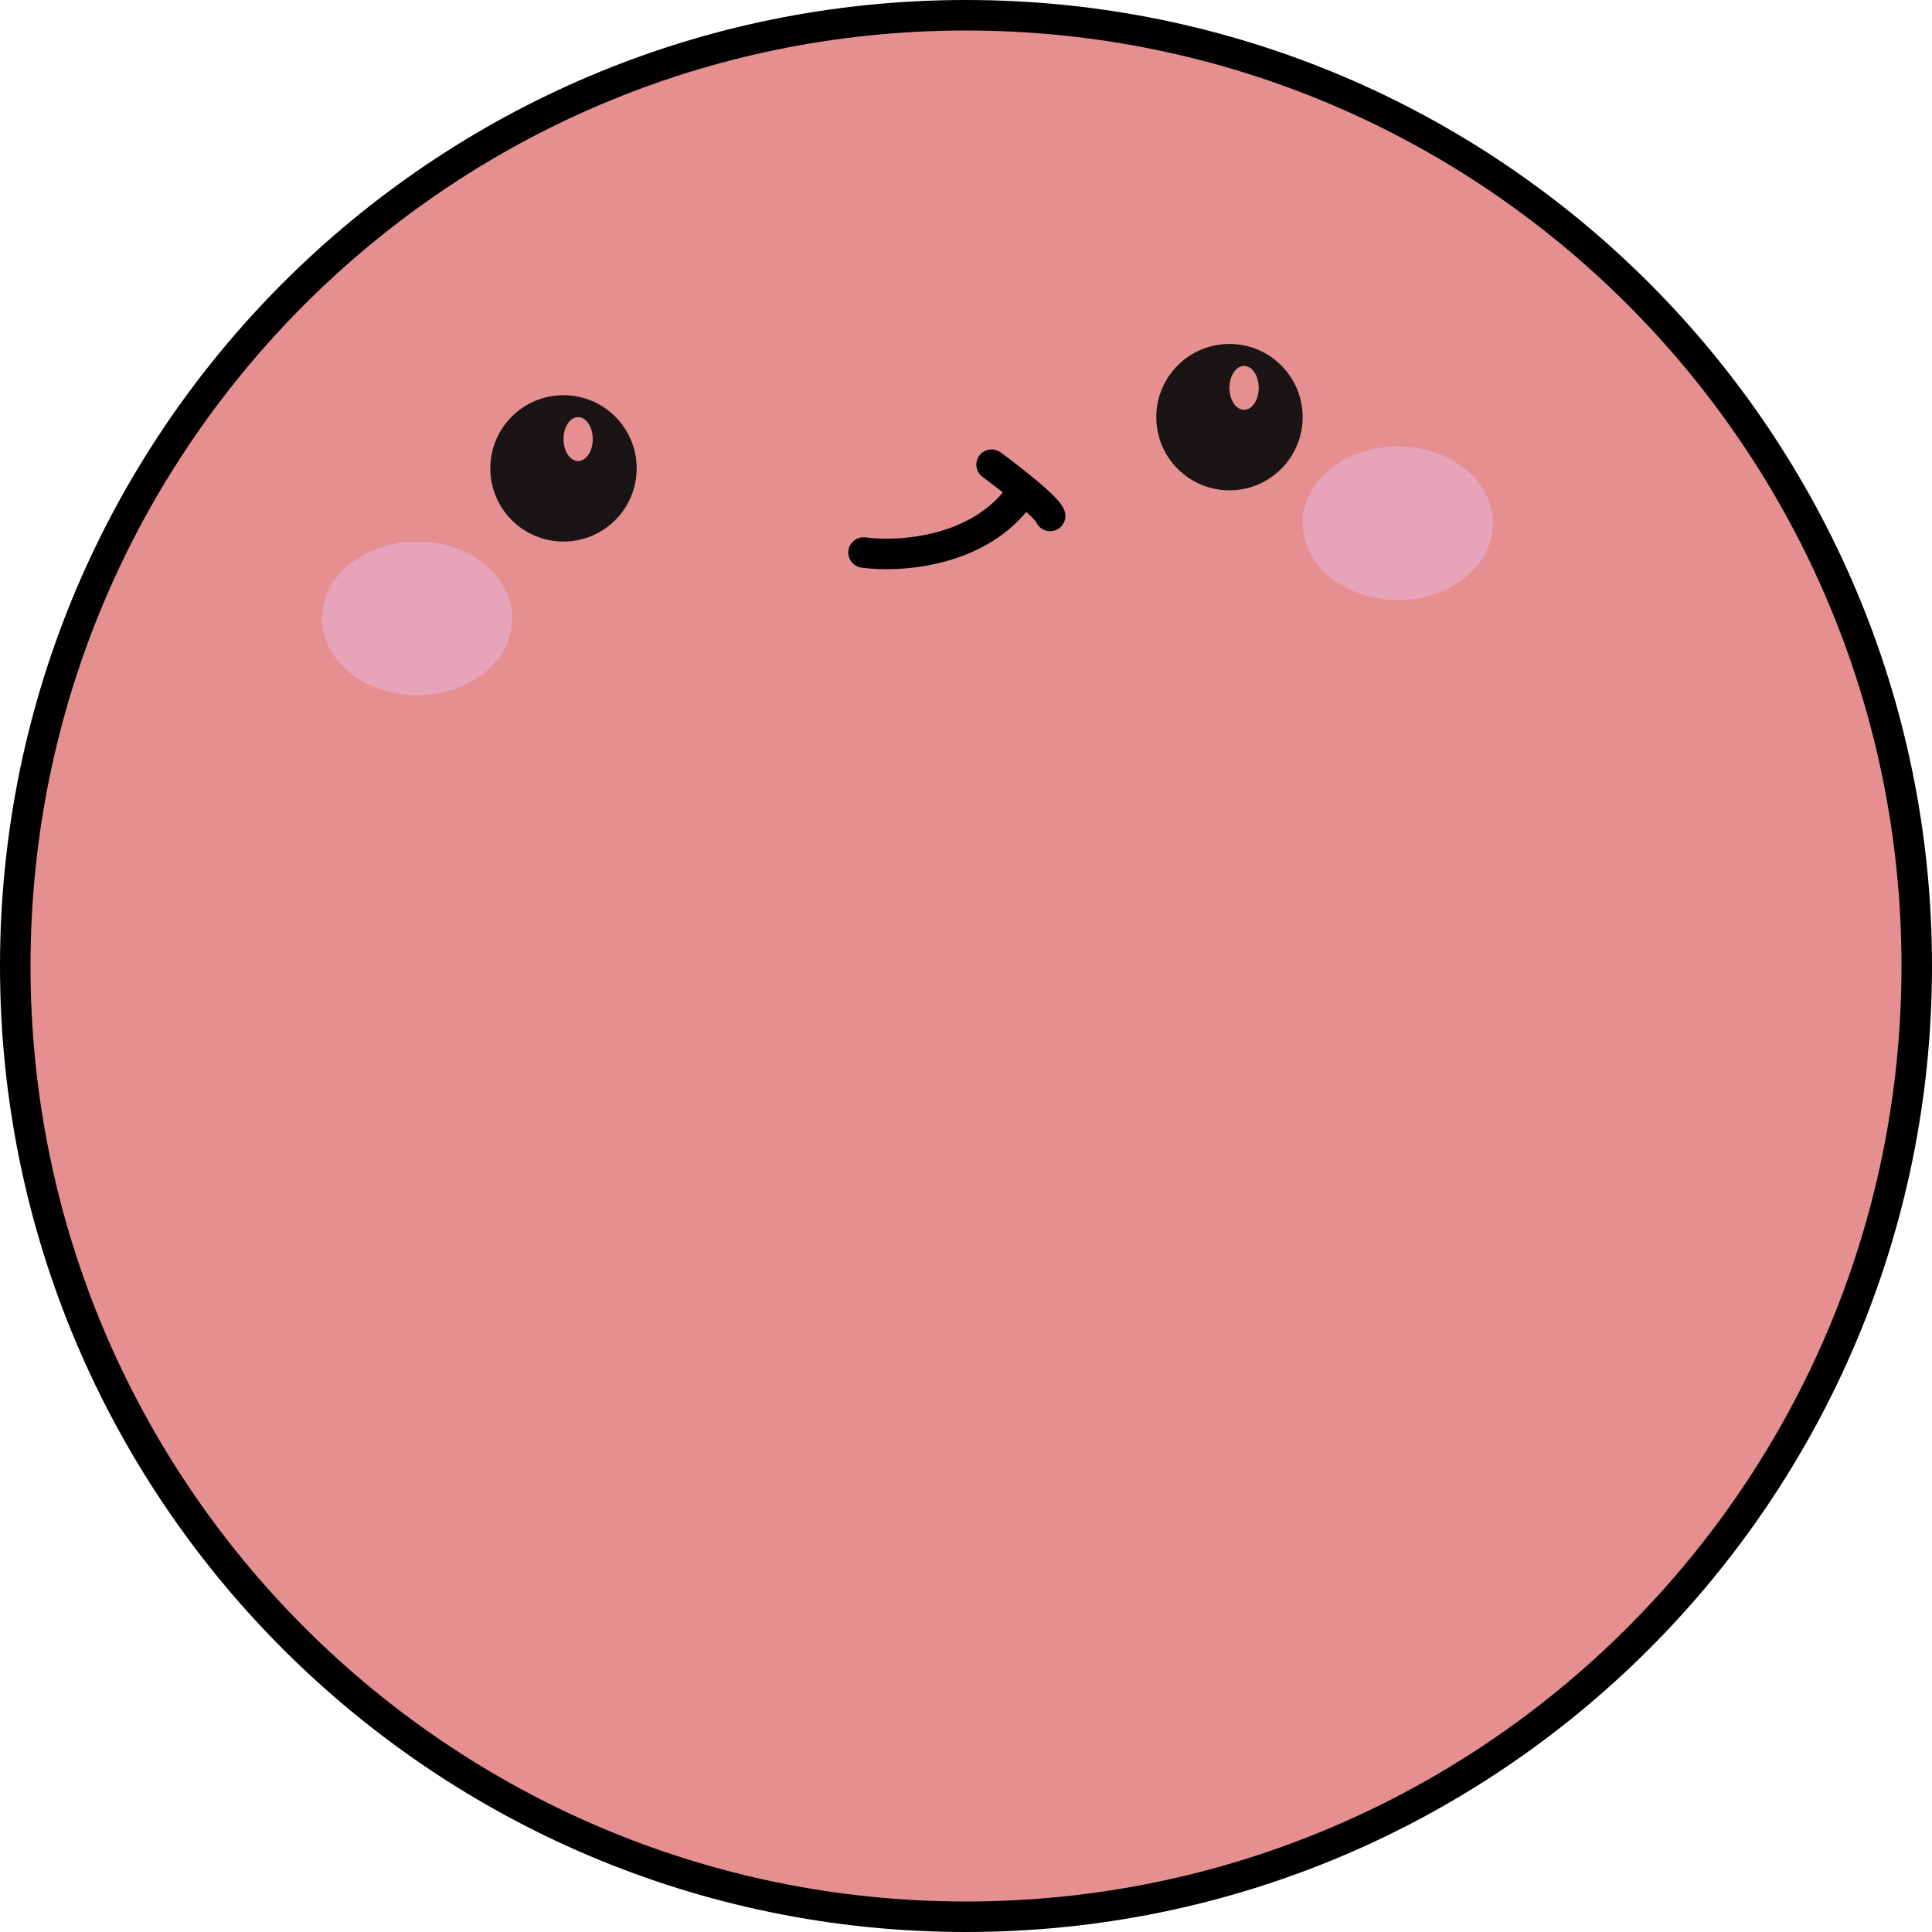
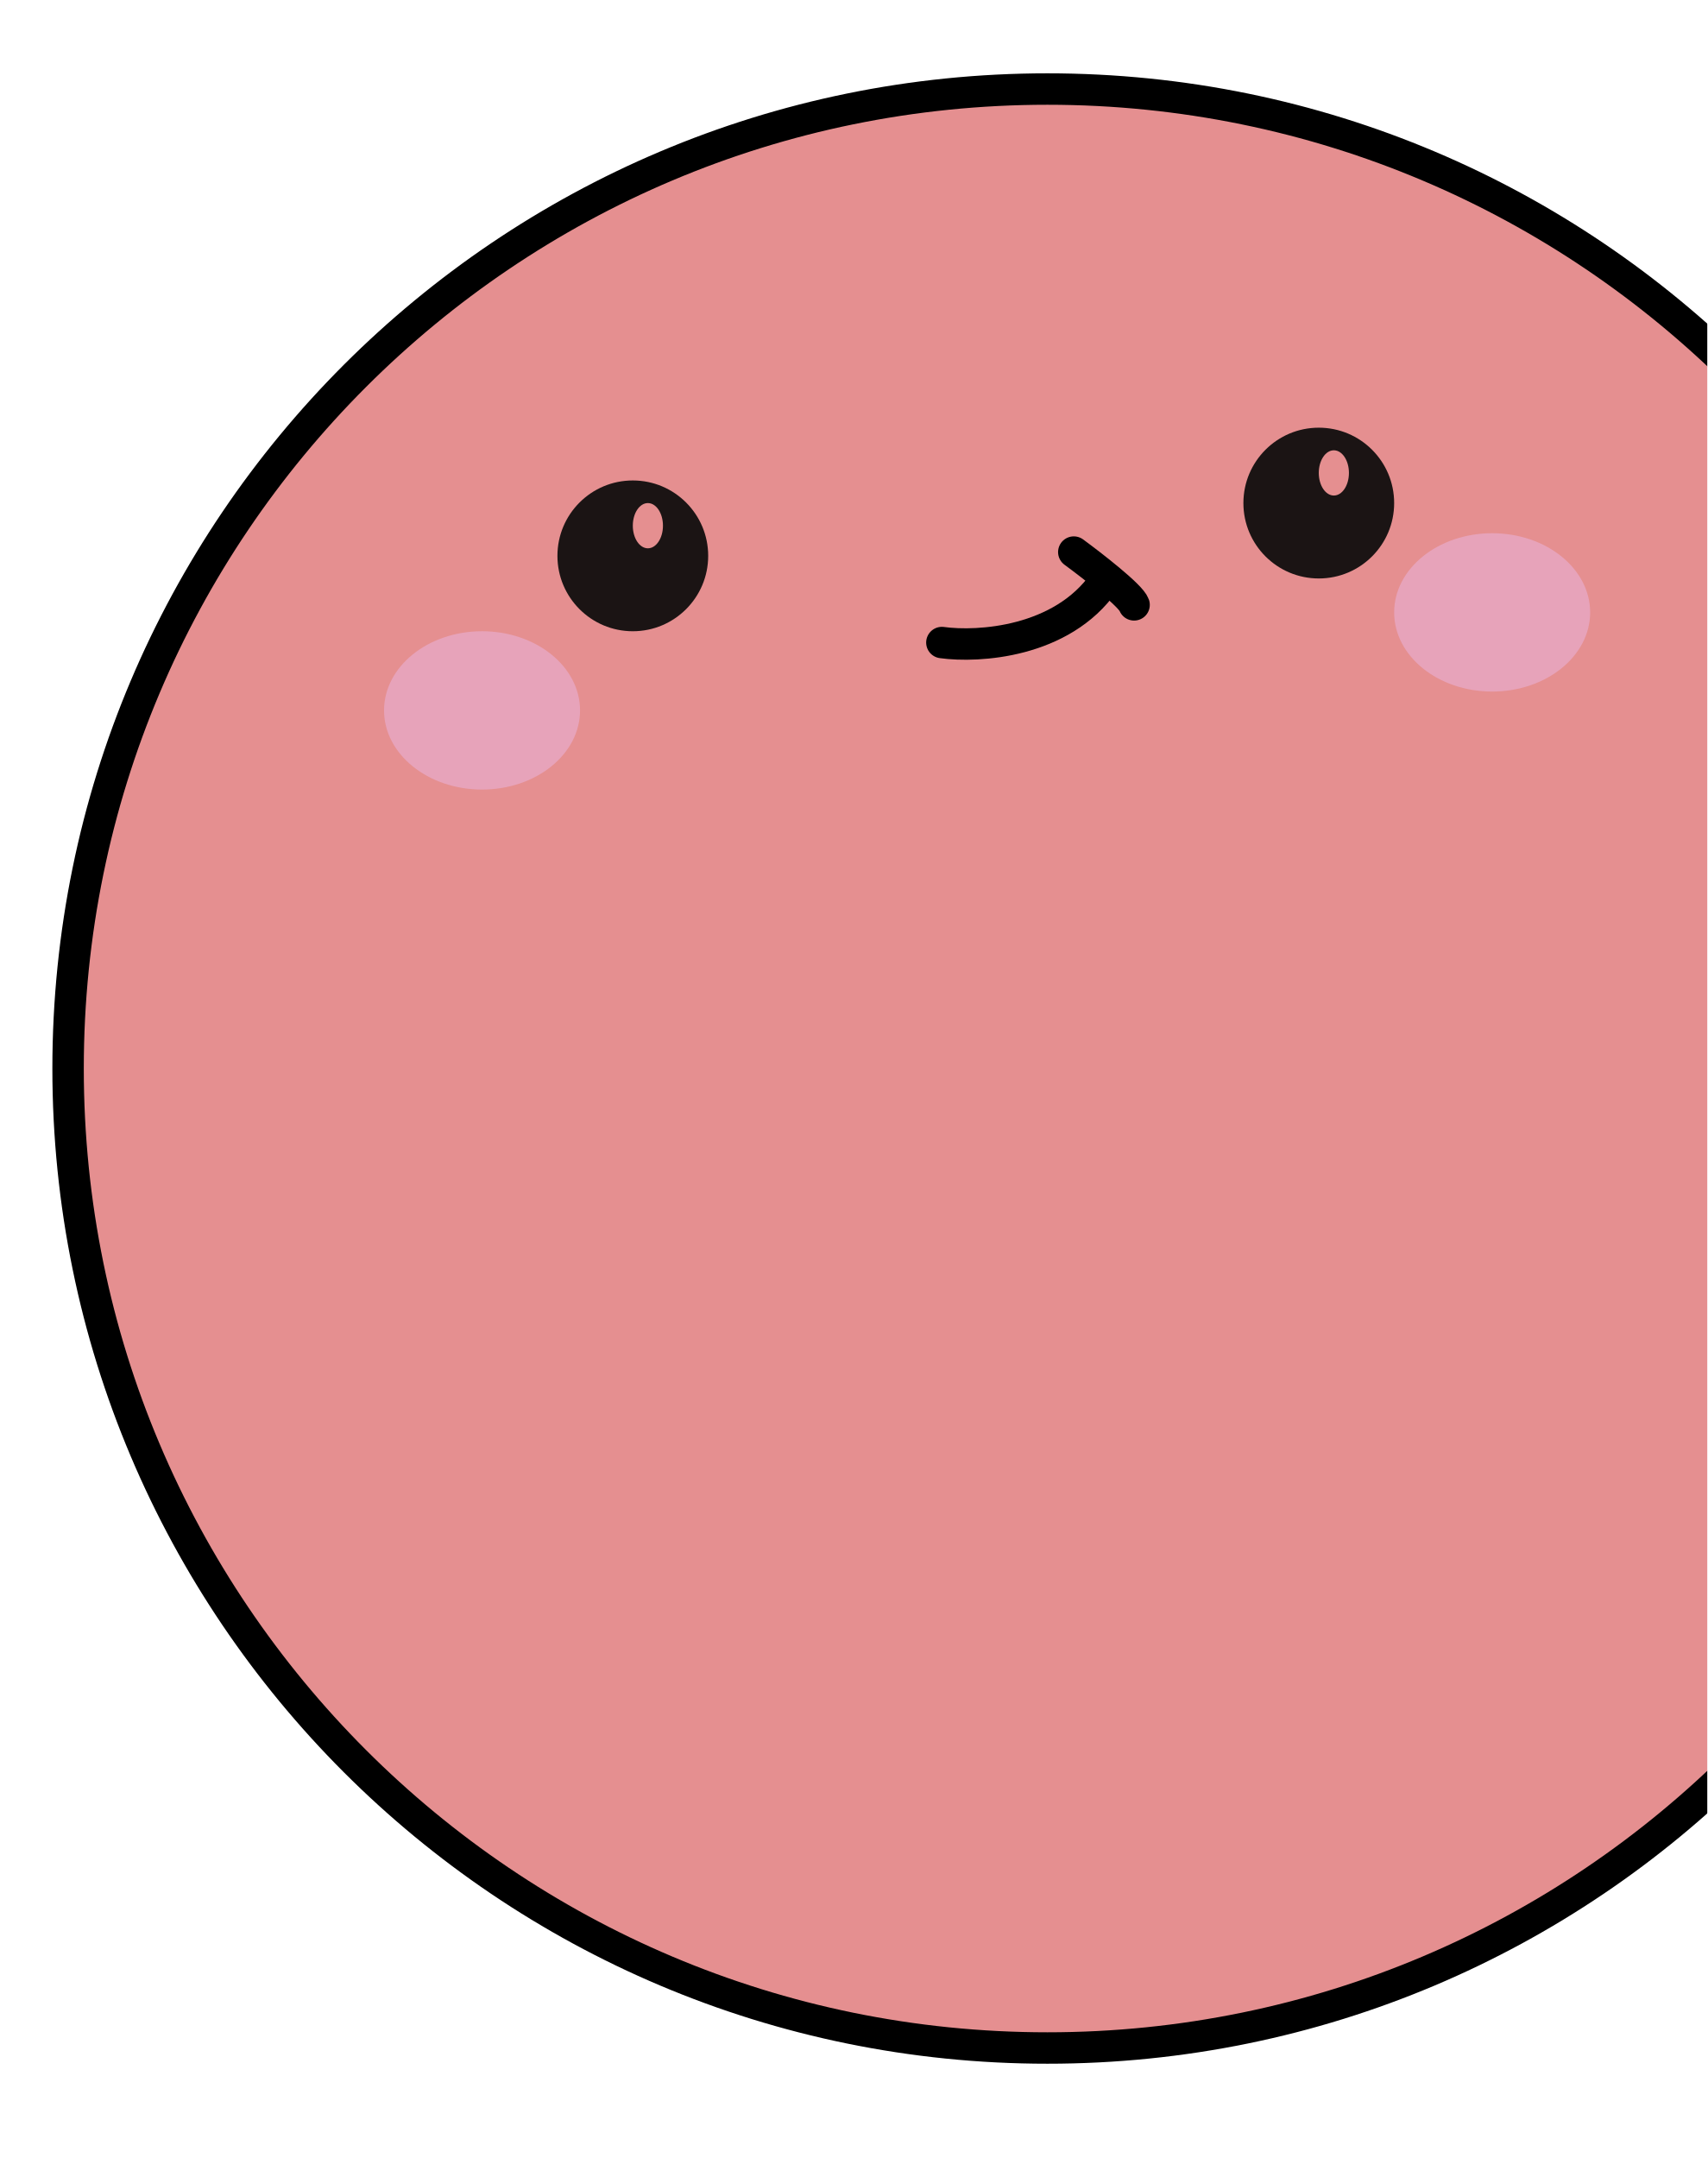
- <svg xmlns="http://www.w3.org/2000/svg" width="190" height="190" viewBox="0 0 190 190" fill="none">
-   <circle cx="95" cy="95" r="93.5" fill="#E58F90" stroke="black" stroke-width="3" />
-   <ellipse cx="41.023" cy="60.814" rx="9.356" ry="7.557" fill="#E7A3BA" />
-   <ellipse cx="137.462" cy="51.458" rx="9.356" ry="7.557" fill="#E7A3BA" />
-   <path fill-rule="evenodd" clip-rule="evenodd" d="M120.909 48.22C124.884 48.22 128.106 44.998 128.106 41.023C128.106 37.048 124.884 33.826 120.909 33.826C116.934 33.826 113.712 37.048 113.712 41.023C113.712 44.998 116.934 48.22 120.909 48.22ZM122.348 40.303C123.143 40.303 123.788 39.336 123.788 38.144C123.788 36.952 123.143 35.985 122.348 35.985C121.553 35.985 120.909 36.952 120.909 38.144C120.909 39.336 121.553 40.303 122.348 40.303Z" fill="#1B1414" />
-   <path fill-rule="evenodd" clip-rule="evenodd" d="M55.417 53.258C59.392 53.258 62.614 50.035 62.614 46.061C62.614 42.086 59.392 38.864 55.417 38.864C51.442 38.864 48.22 42.086 48.22 46.061C48.22 50.035 51.442 53.258 55.417 53.258ZM56.856 45.341C57.651 45.341 58.295 44.374 58.295 43.182C58.295 41.989 57.651 41.023 56.856 41.023C56.061 41.023 55.417 41.989 55.417 43.182C55.417 44.374 56.061 45.341 56.856 45.341Z" fill="#1B1414" />
-   <path d="M84.924 54.337C88.403 54.817 96.367 54.337 100.398 48.58" stroke="black" stroke-width="3" stroke-linecap="round" />
-   <path d="M97.519 45.701C99.318 47.02 102.989 49.875 103.276 50.739" stroke="black" stroke-width="3" stroke-linecap="round" />
+ <svg xmlns="http://www.w3.org/2000/svg" width="163" height="206" viewBox="0 0 163 206" fill="none">
+   <mask id="mask0_65_154" style="mask-type:alpha" maskUnits="userSpaceOnUse" x="0" y="0" width="163" height="206">
+     <rect width="163" height="206" fill="#D9D9D9" />
+   </mask>
+   <g mask="url(#mask0_65_154)">
+     <circle cx="100" cy="102" r="93.5" fill="#E58F90" stroke="black" stroke-width="3" />
+     <ellipse cx="46.023" cy="67.814" rx="9.356" ry="7.557" fill="#E7A3BA" />
+     <ellipse cx="142.462" cy="58.458" rx="9.356" ry="7.557" fill="#E7A3BA" />
+     <path fill-rule="evenodd" clip-rule="evenodd" d="M125.909 55.22C129.884 55.22 133.106 51.998 133.106 48.023C133.106 44.048 129.884 40.826 125.909 40.826C121.934 40.826 118.712 44.048 118.712 48.023C118.712 51.998 121.934 55.22 125.909 55.22ZM127.348 47.303C128.143 47.303 128.788 46.336 128.788 45.144C128.788 43.952 128.143 42.985 127.348 42.985C126.553 42.985 125.909 43.952 125.909 45.144C125.909 46.336 126.553 47.303 127.348 47.303Z" fill="#1B1414" />
+     <path fill-rule="evenodd" clip-rule="evenodd" d="M60.417 60.258C64.391 60.258 67.614 57.035 67.614 53.061C67.614 49.086 64.391 45.864 60.417 45.864C56.442 45.864 53.22 49.086 53.22 53.061C53.22 57.035 56.442 60.258 60.417 60.258ZM61.856 52.341C62.651 52.341 63.295 51.374 63.295 50.182C63.295 48.989 62.651 48.023 61.856 48.023C61.061 48.023 60.417 48.989 60.417 50.182C60.417 51.374 61.061 52.341 61.856 52.341Z" fill="#1B1414" />
+     <path d="M89.924 61.337C93.403 61.817 101.367 61.337 105.398 55.58" stroke="black" stroke-width="3" stroke-linecap="round" />
+     <path d="M102.519 52.701C104.318 54.02 107.989 56.875 108.276 57.739" stroke="black" stroke-width="3" stroke-linecap="round" />
+   </g>
</svg>
